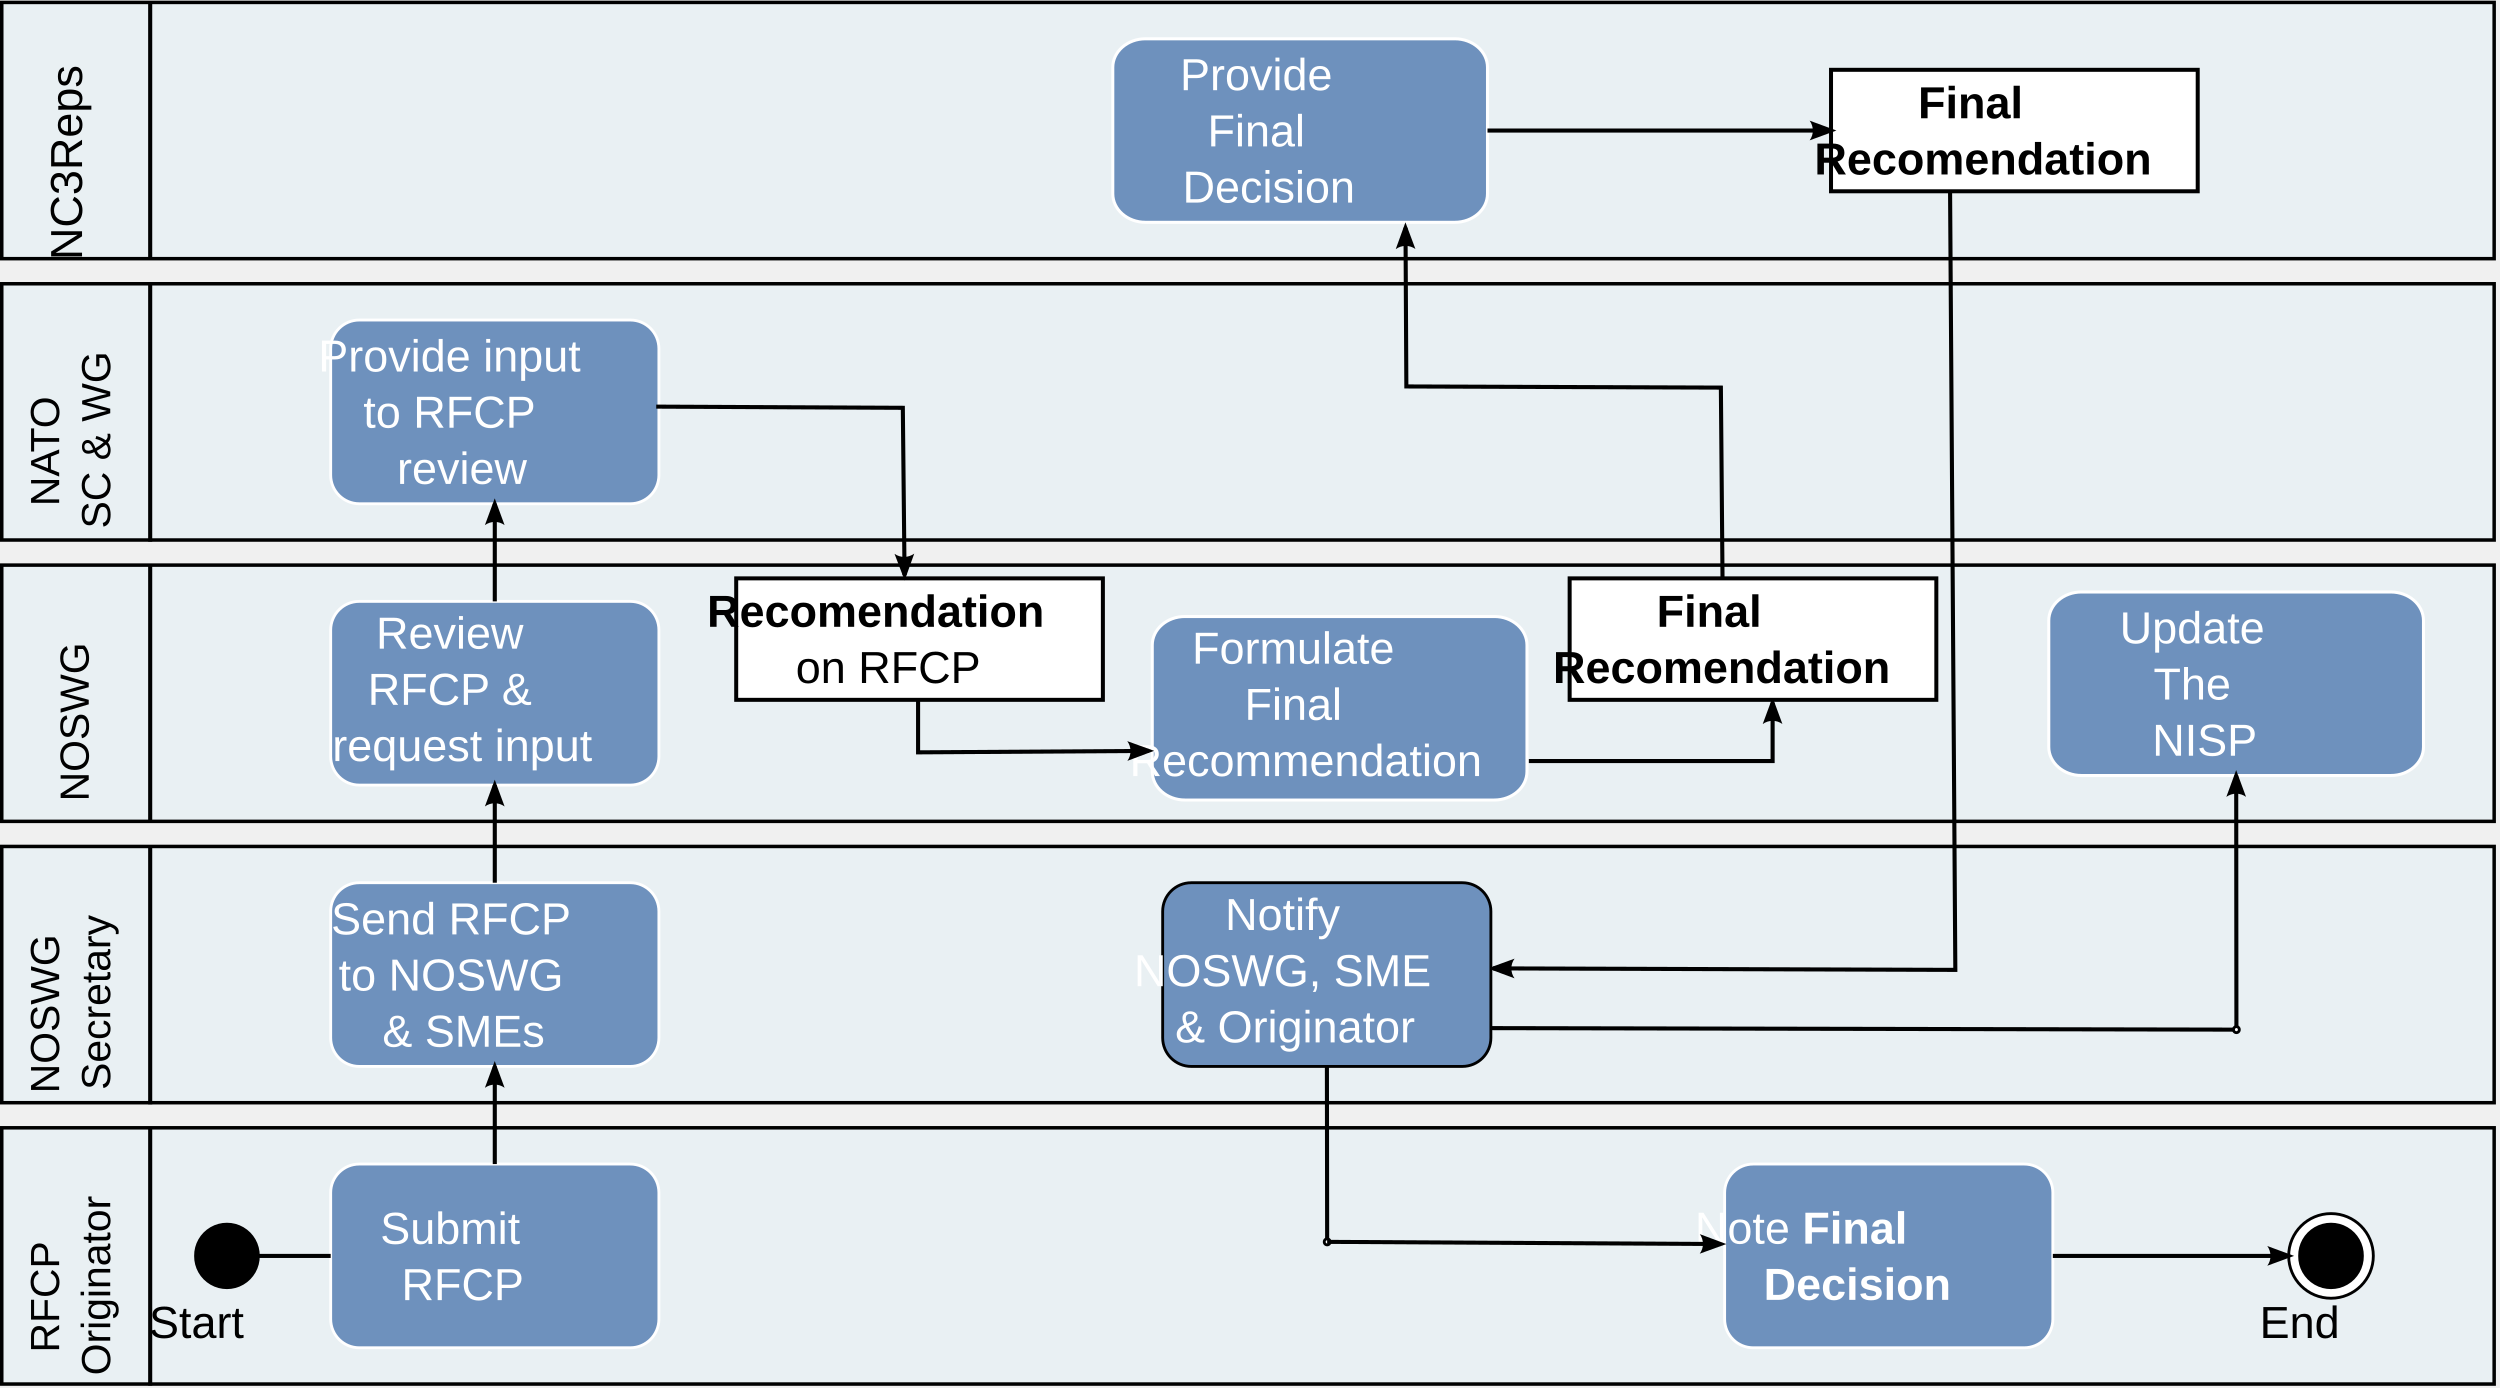
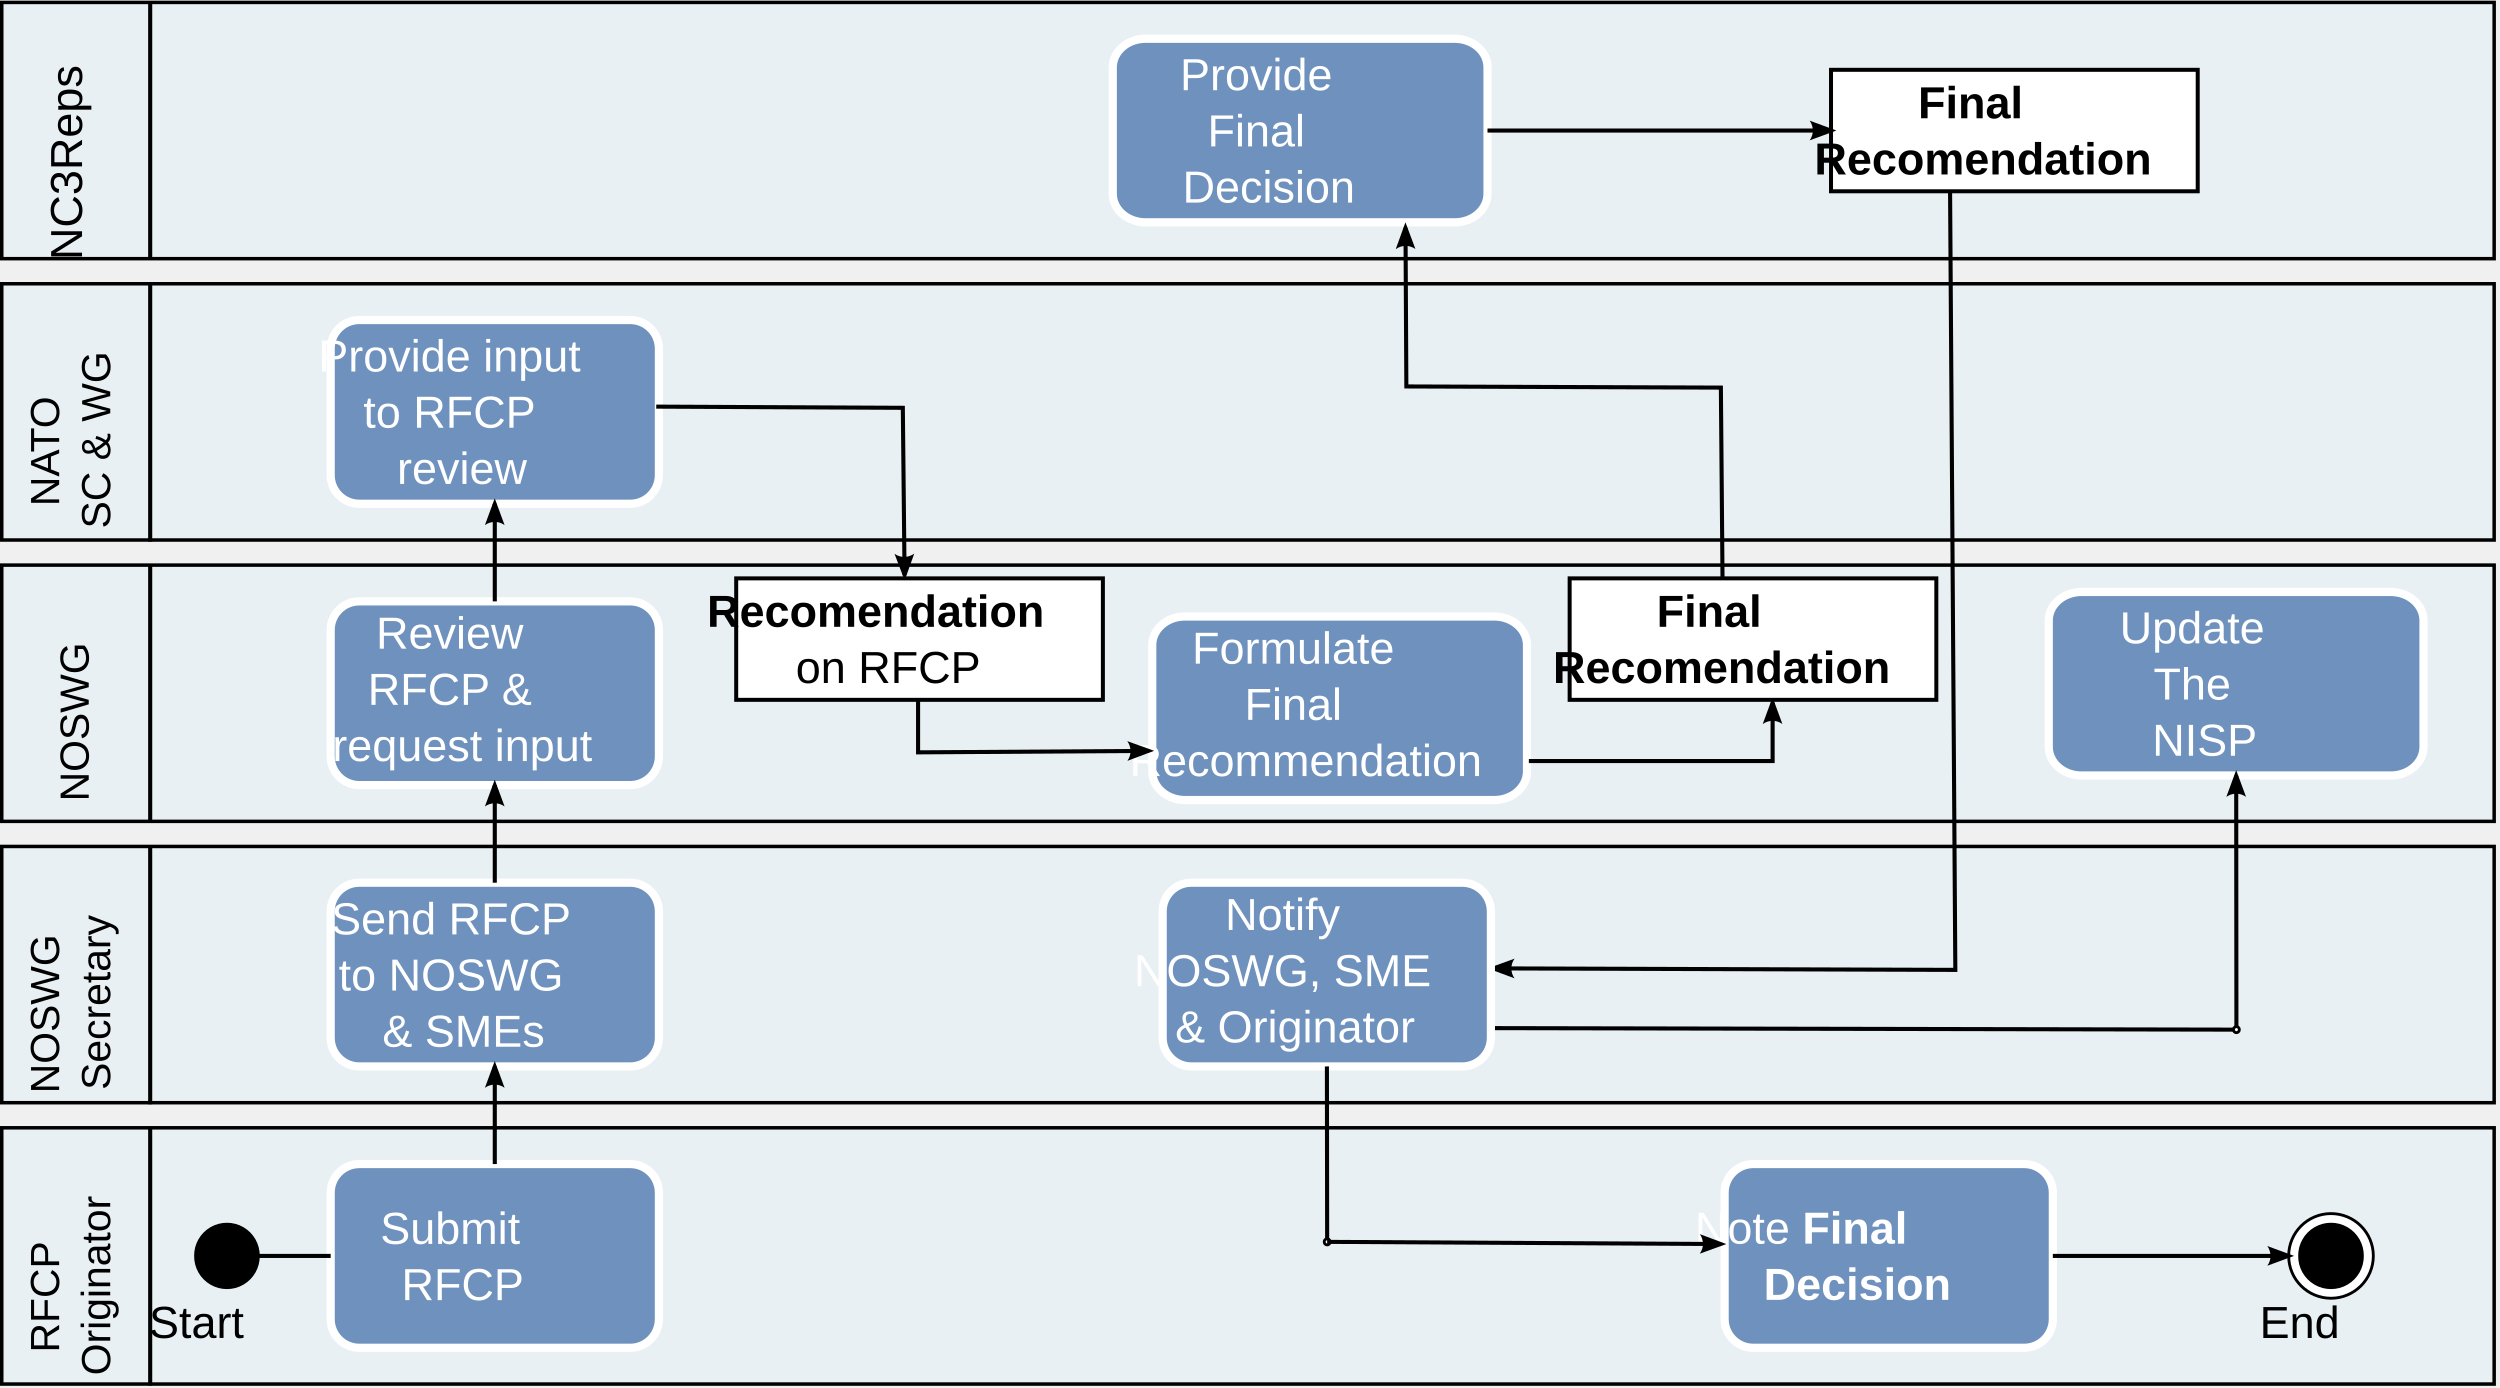
<svg xmlns="http://www.w3.org/2000/svg" width="611.7" height="339.529" id="svg2" version="1.1">
  <defs id="defs4">
    <marker orient="auto" refY="0" refX="0" id="Arrow2Mstart" style="overflow:visible">
      <path id="path3906" style="font-size:12px;fill-rule:evenodd;stroke-width:0.625;stroke-linejoin:round" d="M 8.719,4.034 -2.207,0.016 8.719,-4.002 c -1.745,2.372 -1.735,5.617 -6e-7,8.035 z" transform="scale(0.6,0.6)" />
    </marker>
    <marker orient="auto" refY="0" refX="0" id="Arrow2Mend" style="overflow:visible">
      <path id="path3909" style="font-size:12px;fill-rule:evenodd;stroke-width:0.625;stroke-linejoin:round" d="M 8.719,4.034 -2.207,0.016 8.719,-4.002 c -1.745,2.372 -1.735,5.617 -6e-7,8.035 z" transform="scale(-0.6,-0.6)" />
    </marker>
  </defs>
  <g id="layer1" transform="translate(-7.15,-452.5629)">
    <rect style="fill:#e9f0f3;fill-opacity:1;fill-rule:evenodd;stroke:#000000;stroke-width:0.857;stroke-linejoin:miter;stroke-miterlimit:4;stroke-opacity:1;stroke-dasharray:none;stroke-dashoffset:0" id="rect2849-7" width="609.843" height="62.7" x="7.579" y="659.673" rx="0" ry="0.214" />
    <rect style="fill:#e9f0f3;fill-opacity:1;fill-rule:evenodd;stroke:#000000;stroke-width:0.857;stroke-linejoin:miter;stroke-miterlimit:4;stroke-opacity:1;stroke-dasharray:none;stroke-dashoffset:0" id="rect2849-3" width="609.843" height="62.7" x="7.579" y="590.834" rx="0" ry="0.214" />
    <rect style="fill:#e9f0f3;fill-opacity:1;fill-rule:evenodd;stroke:#000000;stroke-width:0.857;stroke-linejoin:miter;stroke-miterlimit:4;stroke-opacity:1;stroke-dasharray:none;stroke-dashoffset:0" id="rect2849-4" width="609.843" height="62.7" x="7.579" y="521.994" rx="0" ry="0.214" />
    <rect style="fill:#e9f0f3;fill-opacity:1;fill-rule:evenodd;stroke:#000000;stroke-width:0.857;stroke-linejoin:miter;stroke-miterlimit:4;stroke-opacity:1;stroke-dasharray:none;stroke-dashoffset:0" id="rect2849" width="609.843" height="62.7" x="7.579" y="453.155" rx="0" ry="0.214" />
    <text xml:space="preserve" style="font-size:11px;font-style:normal;font-variant:normal;font-weight:normal;font-stretch:normal;text-align:center;text-anchor:middle;fill:#000000;fill-opacity:1;stroke:none;font-family:Arial;-inkscape-font-specification:Arial" x="-484.712" y="27.225" id="text2851" transform="matrix(0,-1,1,0,0,0)">
      <tspan id="tspan2853" x="-484.712" y="27.225">NC3Reps</tspan>
    </text>
    <rect style="fill:#e9f0f3;fill-opacity:1;fill-rule:evenodd;stroke:#000000;stroke-width:0.857;stroke-linejoin:miter;stroke-miterlimit:4;stroke-opacity:1;stroke-dasharray:none;stroke-dashoffset:0" id="rect2849-5" width="609.843" height="62.7" x="7.579" y="728.512" rx="0" ry="0.214" />
-     <rect style="fill:#6e91bd;fill-opacity:1;fill-rule:evenodd;stroke:#ffffff;stroke-width:0.7;stroke-linejoin:miter;stroke-miterlimit:4;stroke-opacity:1;stroke-dasharray:none;stroke-dashoffset:0" id="rect2826-6" width="80.307" height="44.951" x="88.061" y="737.386" ry="7" rx="7" />
+     <rect style="fill:#6e91bd;fill-opacity:1;fill-rule:evenodd;stroke:#ffffff;stroke-width:2;stroke-linejoin:miter;stroke-miterlimit:4;stroke-opacity:1;stroke-dasharray:none;stroke-dashoffset:0" id="rect2826-6" width="80.307" height="44.951" x="88.061" y="737.386" ry="7" rx="7" />
    <text xml:space="preserve" style="font-size:10px;font-style:normal;font-variant:normal;font-weight:normal;font-stretch:normal;text-align:center;text-anchor:middle;fill:#000000;fill-opacity:1;stroke:none;font-family:Arial;-inkscape-font-specification:Arial" x="-553.259" y="21.623" id="text3725" transform="matrix(0,-1,1,0,0,0)">
      <tspan id="tspan3727" x="-553.259" y="21.623">NATO</tspan>
      <tspan x="-553.259" y="34.123" id="tspan3743">SC &amp; WG</tspan>
    </text>
    <text xml:space="preserve" style="font-size:10px;font-style:normal;font-variant:normal;font-weight:normal;font-stretch:normal;text-align:center;text-anchor:middle;fill:#000000;fill-opacity:1;stroke:none;font-family:Arial;-inkscape-font-specification:Arial" x="-622.254" y="28.862" id="text3729" transform="matrix(0,-1,1,0,0,0)">
      <tspan id="tspan3731" x="-622.254" y="28.862">NOSWG</tspan>
    </text>
    <text xml:space="preserve" style="font-size:10px;font-style:normal;font-variant:normal;font-weight:normal;font-stretch:normal;text-align:center;text-anchor:middle;fill:#000000;fill-opacity:1;stroke:none;font-family:Arial;-inkscape-font-specification:Arial" x="-690.901" y="21.621" id="text3733" transform="matrix(0,-1,1,0,0,0)">
      <tspan id="tspan3735" x="-690.901" y="21.621">NOSWG</tspan>
      <tspan x="-690.901" y="34.121" id="tspan4715">Secretary</tspan>
    </text>
    <text xml:space="preserve" style="font-size:10px;font-style:normal;font-variant:normal;font-weight:normal;font-stretch:normal;text-align:center;text-anchor:middle;fill:#000000;fill-opacity:1;stroke:none;font-family:Arial;-inkscape-font-specification:Arial" x="-760.167" y="21.618" id="text3737" transform="matrix(0,-1,1,0,0,0)">
      <tspan id="tspan3739" x="-760.167" y="21.618">RFCP</tspan>
      <tspan x="-760.167" y="34.118" id="tspan3741">Originator</tspan>
    </text>
    <path style="fill:none;stroke:#000000;stroke-width:1px;stroke-linecap:butt;stroke-linejoin:miter;stroke-opacity:1" d="m 43.897,453.063 c 0,62.882 0,63.008 0,63.008" id="path3747" />
    <path style="fill:none;stroke:#000000;stroke-width:1px;stroke-linecap:butt;stroke-linejoin:miter;stroke-opacity:1" d="m 43.897,728.584 c 0,62.882 0,63.008 0,63.008" id="path3747-54" />
    <path style="fill:none;stroke:#000000;stroke-width:1px;stroke-linecap:butt;stroke-linejoin:miter;stroke-opacity:1" d="m 43.897,659.744 c 0,62.882 0,63.008 0,63.008" id="path3747-4" />
    <path style="fill:none;stroke:#000000;stroke-width:1px;stroke-linecap:butt;stroke-linejoin:miter;stroke-opacity:1" d="m 43.897,590.905 c 0,62.882 0,63.008 0,63.008" id="path3747-3" />
    <path style="fill:none;stroke:#000000;stroke-width:1px;stroke-linecap:butt;stroke-linejoin:miter;stroke-opacity:1" d="m 43.897,522.066 c 0,62.882 0,63.008 0,63.008" id="path3747-7" />
-     <rect style="fill:#6e91bd;fill-opacity:1;fill-rule:evenodd;stroke:#ffffff;stroke-width:0.7;stroke-linejoin:miter;stroke-miterlimit:4;stroke-opacity:1;stroke-dasharray:none;stroke-dashoffset:0" id="rect2826-6-8" width="80.307" height="44.951" x="88.061" y="668.547" ry="7" rx="7" />
-     <rect style="fill:#6e91bd;fill-opacity:1;fill-rule:evenodd;stroke:#ffffff;stroke-width:0.7;stroke-linejoin:miter;stroke-miterlimit:4;stroke-opacity:1;stroke-dasharray:none;stroke-dashoffset:0" id="rect2826-6-88" width="80.307" height="44.951" x="88.061" y="530.869" ry="7" rx="7" />
-     <rect style="fill:#6e91bd;fill-opacity:1;fill-rule:evenodd;stroke:#ffffff;stroke-width:0.7;stroke-linejoin:miter;stroke-miterlimit:4;stroke-opacity:1;stroke-dasharray:none;stroke-dashoffset:0" id="rect2826-6-3" width="80.307" height="44.951" x="88.061" y="599.708" ry="7" rx="7" />
+     <rect style="fill:#6e91bd;fill-opacity:1;fill-rule:evenodd;stroke:#ffffff;stroke-width:2;stroke-linejoin:miter;stroke-miterlimit:4;stroke-opacity:1;stroke-dasharray:none;stroke-dashoffset:0" id="rect2826-6-8" width="80.307" height="44.951" x="88.061" y="668.547" ry="7" rx="7" />
+     <rect style="fill:#6e91bd;fill-opacity:1;fill-rule:evenodd;stroke:#ffffff;stroke-width:2;stroke-linejoin:miter;stroke-miterlimit:4;stroke-opacity:1;stroke-dasharray:none;stroke-dashoffset:0" id="rect2826-6-88" width="80.307" height="44.951" x="88.061" y="530.869" ry="7" rx="7" />
+     <rect style="fill:#6e91bd;fill-opacity:1;fill-rule:evenodd;stroke:#ffffff;stroke-width:2;stroke-linejoin:miter;stroke-miterlimit:4;stroke-opacity:1;stroke-dasharray:none;stroke-dashoffset:0" id="rect2826-6-3" width="80.307" height="44.951" x="88.061" y="599.708" ry="7" rx="7" />
    <text xml:space="preserve" style="font-size:11px;font-style:normal;font-variant:normal;font-weight:normal;font-stretch:normal;text-align:center;text-anchor:middle;fill:#ffffff;fill-opacity:1;stroke:none;font-family:Arial;-inkscape-font-specification:Arial" x="128.005" y="756.924" id="text3847">
      <tspan id="tspan3849" x="128.005" y="756.924">Submit</tspan>
      <tspan x="128.005" y="770.674" id="tspan3851">RFCP</tspan>
    </text>
    <text xml:space="preserve" style="font-size:11px;font-style:normal;font-variant:normal;font-weight:normal;font-stretch:normal;text-align:center;text-anchor:middle;fill:#ffffff;fill-opacity:1;stroke:none;font-family:Arial;-inkscape-font-specification:Arial" x="128.212" y="681.186" id="text3853">
      <tspan id="tspan3855" x="128.212" y="681.186">Send RFCP</tspan>
      <tspan x="128.212" y="694.936" id="tspan3857">to NOSWG</tspan>
      <tspan x="128.212" y="708.686" id="tspan3859">&amp; SMEs</tspan>
    </text>
    <text xml:space="preserve" style="font-size:11px;font-style:normal;font-variant:normal;font-weight:normal;font-stretch:normal;text-align:center;text-anchor:middle;fill:#ffffff;fill-opacity:1;stroke:none;font-family:Arial;-inkscape-font-specification:Arial" x="127.895" y="611.278" id="text3861">
      <tspan id="tspan3863" x="127.895" y="611.278">Review</tspan>
      <tspan x="127.895" y="625.028" id="tspan3865">RFCP &amp;</tspan>
      <tspan x="127.895" y="638.778" id="tspan3867">request input</tspan>
    </text>
    <text xml:space="preserve" style="font-size:11px;font-style:normal;font-variant:normal;font-weight:normal;font-stretch:normal;text-align:center;text-anchor:middle;fill:#ffffff;fill-opacity:1;stroke:none;font-family:Arial;-inkscape-font-specification:Arial" x="127.828" y="543.467" id="text3869">
      <tspan id="tspan3871" x="127.828" y="543.467">Provide input</tspan>
      <tspan x="127.828" y="557.217" id="tspan3873">to RFCP</tspan>
      <tspan x="127.828" y="570.967" id="tspan3875">review</tspan>
    </text>
    <path style="fill:none;stroke:#000000;stroke-width:1px;stroke-linecap:butt;stroke-linejoin:miter;stroke-opacity:1;marker-end:url(#Arrow2Mend)" d="m 128.214,737.386 0,-23.888" id="path3877" />
    <path style="fill:none;stroke:#000000;stroke-width:1px;stroke-linecap:butt;stroke-linejoin:miter;stroke-opacity:1;marker-end:url(#Arrow2Mend)" d="m 128.214,668.547 0,-23.888" id="path4327" />
    <path style="fill:none;stroke:#000000;stroke-width:1px;stroke-linecap:butt;stroke-linejoin:miter;stroke-opacity:1;marker-end:url(#Arrow2Mend)" d="m 128.214,599.708 0,-23.888" id="path4513" />
    <path style="fill:#000000;fill-opacity:1;fill-rule:evenodd;stroke:#000000;stroke-width:0.7;stroke-linejoin:miter;stroke-miterlimit:4;stroke-opacity:1;stroke-dasharray:none;stroke-dashoffset:0" id="path4699" d="m 70.357,763.612 a 7.679,7.679 0 1 1 -15.357,0 7.679,7.679 0 1 1 15.357,0 z" transform="translate(0,-3.750023)" />
    <path style="fill:none;stroke:#000000;stroke-width:1px;stroke-linecap:butt;stroke-linejoin:miter;stroke-opacity:1" d="m 70.357,759.862 17.704,0" id="path4701" />
    <text xml:space="preserve" style="font-size:11px;font-style:normal;font-variant:normal;font-weight:normal;font-stretch:normal;text-align:center;text-anchor:middle;fill:#000000;fill-opacity:1;stroke:none;font-family:Arial;-inkscape-font-specification:Arial" x="62.857" y="779.934" id="text4703">
      <tspan id="tspan4705" x="62.857" y="779.934">Start</tspan>
    </text>
    <rect style="fill:#ffffff;fill-opacity:1;fill-rule:evenodd;stroke:#000000;stroke-width:0.979;stroke-linejoin:miter;stroke-miterlimit:4;stroke-opacity:1;stroke-dasharray:none;stroke-dashoffset:0" id="rect4707" width="89.721" height="29.721" x="187.283" y="594.078" rx="0" ry="0" />
    <text xml:space="preserve" style="font-size:11px;font-style:normal;font-variant:normal;font-weight:normal;font-stretch:normal;text-align:center;text-anchor:middle;fill:#000000;fill-opacity:1;stroke:none;font-family:Arial;-inkscape-font-specification:Arial" x="232.113" y="605.934" id="text4709">
      <tspan id="tspan4711" x="232.113" y="605.934" style="font-weight:bold;-inkscape-font-specification:Bitstream Vera Sans Bold">Recomendation</tspan>
      <tspan x="232.113" y="619.684" id="tspan4713">on RFCP</tspan>
    </text>
-     <rect style="fill:#6e91bd;fill-opacity:1;fill-rule:evenodd;stroke:#ffffff;stroke-width:0.748;stroke-linejoin:miter;stroke-miterlimit:4;stroke-opacity:1;stroke-dasharray:none;stroke-dashoffset:0" id="rect2826-6-8-1-6" width="91.688" height="44.904" x="289.084" y="603.41" ry="6.993" rx="7.992" />
+     <rect style="fill:#6e91bd;fill-opacity:1;fill-rule:evenodd;stroke:#ffffff;stroke-width:2;stroke-linejoin:miter;stroke-miterlimit:4;stroke-opacity:1;stroke-dasharray:none;stroke-dashoffset:0" id="rect2826-6-8-1-6" width="91.688" height="44.904" x="289.084" y="603.41" ry="6.993" rx="7.992" />
    <text xml:space="preserve" style="font-size:11px;font-style:normal;font-variant:normal;font-weight:normal;font-stretch:normal;text-align:center;text-anchor:middle;fill:#ffffff;fill-opacity:1;stroke:none;font-family:Arial;-inkscape-font-specification:Arial" x="334.284" y="614.959" id="text4739-8">
      <tspan id="tspan4741-9" x="334.284" y="614.959">Formulate</tspan>
      <tspan x="334.284" y="628.709" id="tspan4824">Final</tspan>
      <tspan x="334.284" y="642.459" id="tspan4747-6">Recommendation</tspan>
    </text>
    <path style="fill:none;stroke:#000000;stroke-width:1px;stroke-linecap:butt;stroke-linejoin:miter;stroke-opacity:1;marker-end:url(#Arrow2Mend)" d="m 231.786,623.791 c 0,12.857 0,12.857 0,12.857 l 56.429,-0.357 0,0 0,0" id="path4836" />
    <path style="fill:none;stroke:#000000;stroke-width:1px;stroke-linecap:butt;stroke-linejoin:miter;stroke-opacity:1;marker-end:url(#Arrow2Mend)" d="m 381.229,638.776 59.643,0 0,-0.357 0,0 0,-13.929" id="path5208" />
-     <rect style="fill:#6e91bd;fill-opacity:1;fill-rule:evenodd;stroke:#ffffff;stroke-width:0.748;stroke-linejoin:miter;stroke-miterlimit:4;stroke-opacity:1;stroke-dasharray:none;stroke-dashoffset:0" id="rect2826-6-8-1-6-6" width="91.688" height="44.904" x="508.442" y="597.41" ry="6.993" rx="7.992" />
+     <rect style="fill:#6e91bd;fill-opacity:1;fill-rule:evenodd;stroke:#ffffff;stroke-width:2;stroke-linejoin:miter;stroke-miterlimit:4;stroke-opacity:1;stroke-dasharray:none;stroke-dashoffset:0" id="rect2826-6-8-1-6-6" width="91.688" height="44.904" x="508.442" y="597.41" ry="6.993" rx="7.992" />
    <text xml:space="preserve" style="font-size:11px;font-style:normal;font-variant:normal;font-weight:normal;font-stretch:normal;text-align:center;text-anchor:middle;fill:#ffffff;fill-opacity:1;stroke:none;font-family:Arial;-inkscape-font-specification:Arial" x="554.235" y="609.982" id="text4739-8-4">
      <tspan x="554.235" y="609.982" id="tspan4747-6-0">Update</tspan>
      <tspan x="554.235" y="623.732" id="tspan5676">The</tspan>
      <tspan x="554.235" y="637.482" id="tspan5678">NISP</tspan>
    </text>
-     <rect style="fill:#6e91bd;fill-opacity:1;fill-rule:evenodd;stroke:#ffffff;stroke-width:0.7;stroke-linejoin:miter;stroke-miterlimit:4;stroke-opacity:1;stroke-dasharray:none;stroke-dashoffset:0" id="rect2826-6-8-1-4" width="80.307" height="44.951" x="429.132" y="737.386" ry="7" rx="7" />
+     <rect style="fill:#6e91bd;fill-opacity:1;fill-rule:evenodd;stroke:#ffffff;stroke-width:2;stroke-linejoin:miter;stroke-miterlimit:4;stroke-opacity:1;stroke-dasharray:none;stroke-dashoffset:0" id="rect2826-6-8-1-4" width="80.307" height="44.951" x="429.132" y="737.386" ry="7" rx="7" />
    <path style="fill:#ffffff;stroke:#000000;stroke-width:0.7;stroke-linejoin:miter;stroke-miterlimit:4;stroke-opacity:1;stroke-dasharray:none;stroke-dashoffset:0" id="path5472" d="m 587.857,760.576 a 10.357,10.357 0 1 1 -20.714,0 10.357,10.357 0 1 1 20.714,0 z" transform="translate(0,-0.7143307)" />
    <path style="fill:#000000;fill-opacity:1;fill-rule:evenodd;stroke:#000000;stroke-width:0.7;stroke-linejoin:miter;stroke-miterlimit:4;stroke-opacity:1;stroke-dasharray:none;stroke-dashoffset:0" id="path4699-8" d="m 70.357,763.612 a 7.679,7.679 0 1 1 -15.357,0 7.679,7.679 0 1 1 15.357,0 z" transform="translate(514.8214,-3.750036)" />
    <path style="fill:none;stroke:#000000;stroke-width:1px;stroke-linecap:butt;stroke-linejoin:miter;stroke-opacity:1;marker-end:url(#Arrow2Mend)" d="m 509.439,759.862 57.704,0" id="path5478" />
    <text xml:space="preserve" style="font-size:11px;font-style:normal;font-variant:normal;font-weight:normal;font-stretch:normal;text-align:center;text-anchor:middle;fill:#ffffff;fill-opacity:1;stroke:none;font-family:Arial;-inkscape-font-specification:Arial" x="469.243" y="756.86" id="text5664">
      <tspan id="tspan5666" x="469.243" y="756.86">Note <tspan style="font-weight:bold;fill:#ffffff;-inkscape-font-specification:Bitstream Vera Sans Bold" id="tspan5670">Final</tspan>
      </tspan>
      <tspan x="469.243" y="770.61" id="tspan5668" style="font-weight:bold;fill:#ffffff;-inkscape-font-specification:Bitstream Vera Sans Bold">Decision</tspan>
    </text>
-     <rect style="fill:#6e91bd;fill-opacity:1;fill-rule:evenodd;stroke:#ffffff;stroke-width:0.748;stroke-linejoin:miter;stroke-miterlimit:4;stroke-opacity:1;stroke-dasharray:none;stroke-dashoffset:0" id="rect2826-6-8-1-6-6-7" width="91.688" height="44.904" x="279.425" y="462.053" ry="6.993" rx="7.992" />
+     <rect style="fill:#6e91bd;fill-opacity:1;fill-rule:evenodd;stroke:#ffffff;stroke-width:2;stroke-linejoin:miter;stroke-miterlimit:4;stroke-opacity:1;stroke-dasharray:none;stroke-dashoffset:0" id="rect2826-6-8-1-6-6-7" width="91.688" height="44.904" x="279.425" y="462.053" ry="6.993" rx="7.992" />
    <text xml:space="preserve" style="font-size:11px;font-style:normal;font-variant:normal;font-weight:normal;font-stretch:normal;text-align:center;text-anchor:middle;fill:#ffffff;fill-opacity:1;stroke:none;font-family:Arial;-inkscape-font-specification:Arial" x="325.226" y="474.628" id="text5702">
      <tspan id="tspan5704" x="325.226" y="474.628">Provide</tspan>
      <tspan x="325.226" y="488.378" id="tspan5706">Final</tspan>
      <tspan x="325.226" y="502.128" id="tspan5708">Decision</tspan>
    </text>
    <path style="fill:none;stroke:#000000;stroke-width:1px;stroke-linecap:butt;stroke-linejoin:miter;stroke-opacity:1;marker-end:url(#Arrow2Mend);display:inline" d="M 484.294,499.365 485.579,689.874 372.5,689.505" id="path5952" />
    <rect style="fill:#ffffff;fill-opacity:1;fill-rule:evenodd;stroke:#000000;stroke-width:0.979;stroke-linejoin:miter;stroke-miterlimit:4;stroke-opacity:1;stroke-dasharray:none;stroke-dashoffset:0" id="rect4707-4-7" width="89.721" height="29.721" x="455.165" y="469.645" rx="0" ry="0" />
    <text xml:space="preserve" style="font-size:11px;font-style:normal;font-variant:normal;font-weight:normal;font-stretch:normal;text-align:center;text-anchor:middle;fill:#000000;fill-opacity:1;stroke:none;font-family:Arial;-inkscape-font-specification:Arial" x="499.996" y="481.503" id="text4709-9-1">
      <tspan id="tspan4711-2-7" x="499.996" y="481.503" style="font-weight:bold;-inkscape-font-specification:Bitstream Vera Sans Bold">Final</tspan>
      <tspan x="499.996" y="495.253" id="tspan4713-0-2" style="font-weight:bold;-inkscape-font-specification:Bitstream Vera Sans Bold">Recomendation</tspan>
    </text>
    <path style="fill:none;stroke:#000000;stroke-width:1px;stroke-linecap:butt;stroke-linejoin:miter;stroke-opacity:1;marker-end:url(#Arrow2Mend)" d="m 371.113,484.505 84.052,0" id="path5760" />
    <path style="fill:none;stroke:#000000;stroke-width:1px;stroke-linecap:butt;stroke-linejoin:miter;stroke-opacity:1;marker-end:url(#Arrow2Mend);display:inline" d="m 167.716,552.057 60.337,0.289 0.425,40.929" id="path6326" />
    <path style="fill:none;stroke:#000000;stroke-width:1px;stroke-linecap:butt;stroke-linejoin:miter;stroke-opacity:1;marker-end:url(#Arrow2Mend)" d="m 428.627,595.404 -0.413,-48.002 -76.958,-0.283 -0.207,-38.836" id="path6512" />
    <rect style="fill:#ffffff;fill-opacity:1;fill-rule:evenodd;stroke:#000000;stroke-width:0.979;stroke-linejoin:miter;stroke-miterlimit:4;stroke-opacity:1;stroke-dasharray:none;stroke-dashoffset:0" id="rect4707-4" width="89.721" height="29.721" x="391.211" y="594.078" rx="0" ry="0" />
    <path style="fill:#ffffff;fill-opacity:1;fill-rule:evenodd;stroke:#000000;stroke-width:0.7;stroke-linejoin:miter;stroke-miterlimit:4;stroke-opacity:1;stroke-dasharray:none;stroke-dashoffset:0" id="path6700" d="m 561.066,704.494 a 0.711,0.711 0 1 1 -1.421,0 0.711,0.711 0 1 1 1.421,0 z" transform="translate(-6,0)" />
    <path style="fill:none;stroke:#000000;stroke-width:1px;stroke-linecap:butt;stroke-linejoin:miter;stroke-opacity:1;display:inline" d="m 370.854,704.121 182.791,0.372" id="path6702" />
-     <rect style="fill:#6e91bd;fill-opacity:1;fill-rule:evenodd;stroke:#000000;stroke-width:0.7;stroke-linejoin:miter;stroke-miterlimit:4;stroke-opacity:1;stroke-dasharray:none;stroke-dashoffset:0" id="rect2826-6-8-1" width="80.307" height="44.951" x="291.632" y="668.547" ry="7" rx="7" />
+     <rect style="fill:#6e91bd;fill-opacity:1;fill-rule:evenodd;stroke:#ffffff;stroke-width:2;stroke-linejoin:miter;stroke-miterlimit:4;stroke-opacity:1;stroke-dasharray:none;stroke-dashoffset:0" id="rect2826-6-8-1" width="80.307" height="44.951" x="291.632" y="668.547" ry="7" rx="7" />
    <path style="fill:none;stroke:#000000;stroke-width:1px;stroke-linecap:butt;stroke-linejoin:miter;stroke-opacity:1;marker-start:url(#Arrow2Mstart)" d="m 554.304,642.314 0.051,61.469" id="path6706" />
    <path style="fill:#ffffff;fill-opacity:1;fill-rule:evenodd;stroke:#000000;stroke-width:0.7;stroke-linejoin:miter;stroke-miterlimit:4;stroke-opacity:1;stroke-dasharray:none;stroke-dashoffset:0" id="path6700-2" d="m 561.066,704.494 a 0.711,0.711 0 1 1 -1.421,0 0.711,0.711 0 1 1 1.421,0 z" transform="translate(-228.4772,51.92894)" />
    <path style="fill:none;stroke:#000000;stroke-width:1px;stroke-linecap:butt;stroke-linejoin:miter;stroke-opacity:1" d="m 331.877,755.712 -0.06,-42.214" id="path6920" />
    <path style="fill:none;stroke:#000000;stroke-width:0.992;stroke-linecap:butt;stroke-linejoin:miter;stroke-miterlimit:4;stroke-opacity:1;stroke-dasharray:none;marker-start:url(#Arrow2Mstart)" d="m 428.242,756.96 -96.368,-0.538" id="path6922" />
    <text xml:space="preserve" style="font-size:11px;font-style:normal;font-variant:normal;font-weight:normal;font-stretch:normal;text-align:center;text-anchor:middle;fill:#000000;fill-opacity:1;stroke:none;font-family:Arial;-inkscape-font-specification:Arial" x="436.042" y="605.936" id="text4709-9">
      <tspan id="tspan4711-2" x="436.042" y="605.936" style="font-weight:bold;-inkscape-font-specification:Bitstream Vera Sans Bold">Final</tspan>
      <tspan x="436.042" y="619.686" id="tspan4713-0" style="font-weight:bold;-inkscape-font-specification:Bitstream Vera Sans Bold">Recomendation</tspan>
    </text>
    <text xml:space="preserve" style="font-size:11px;font-style:normal;font-variant:normal;font-weight:normal;font-stretch:normal;text-align:center;text-anchor:middle;fill:#ffffff;fill-opacity:1;stroke:none;font-family:Arial;-inkscape-font-specification:Arial" x="331.668" y="680.12" id="text4739">
      <tspan id="tspan4741" x="331.668" y="680.12">Notify</tspan>
      <tspan x="331.668" y="693.87" id="tspan4743">NOSWG, SME</tspan>
      <tspan x="331.668" y="707.62" id="tspan4747">&amp; Originator</tspan>
    </text>
    <text xml:space="preserve" style="font-size:11px;font-style:normal;font-variant:normal;font-weight:normal;font-stretch:normal;text-align:center;text-anchor:middle;fill:#000000;fill-opacity:1;stroke:none;font-family:Arial;-inkscape-font-specification:Arial" x="577.465" y="779.939" id="text4703-2">
      <tspan id="tspan4705-6" x="577.465" y="779.939">End</tspan>
    </text>
  </g>
</svg>
